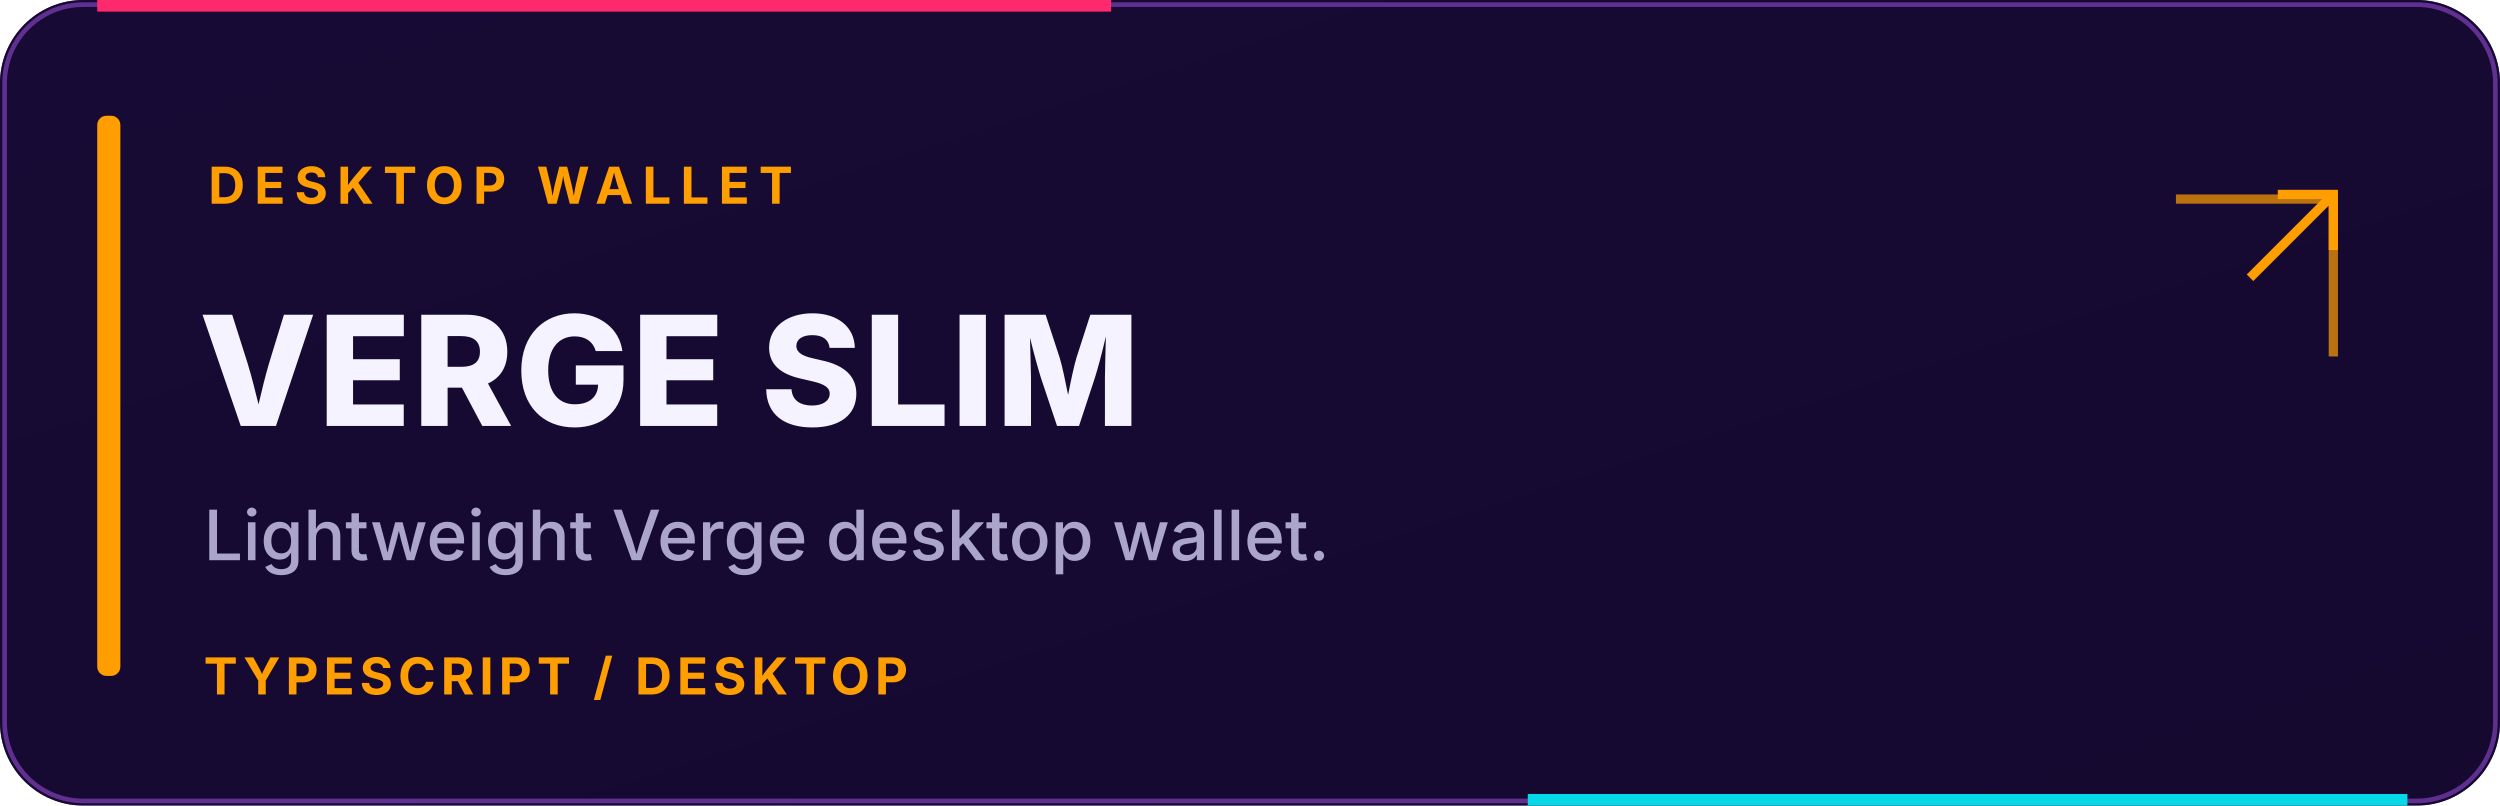
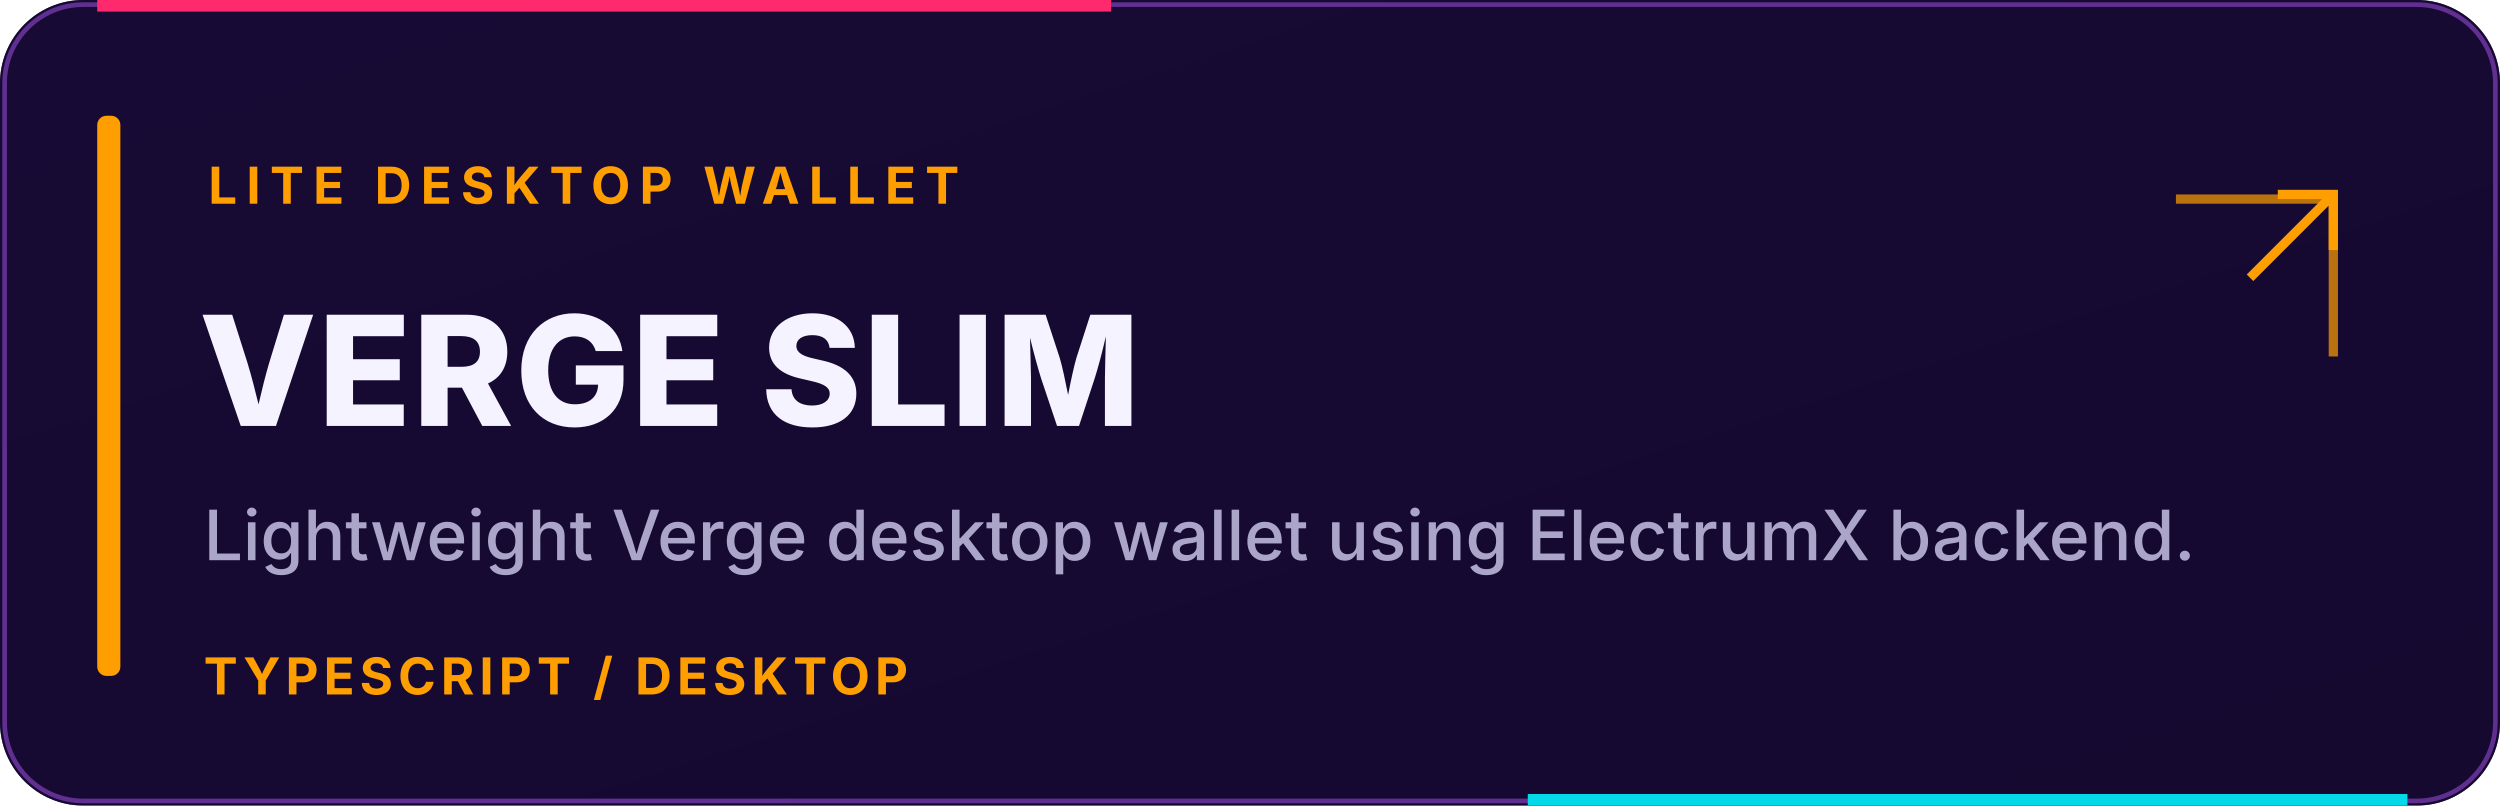
<svg xmlns="http://www.w3.org/2000/svg" width="540" height="174" viewBox="0 0 540 174" role="img">
  <defs>
    <linearGradient id="ground" x1="0" y1="0" x2="1" y2="1">
      <stop stop-color="#16082E" />
      <stop offset="1" stop-color="#0D0221" />
    </linearGradient>
    <linearGradient id="neon" x1="0" x2="1" y1="0" y2="0">
      <stop stop-color="#FF2A6D" />
      <stop offset=".5" stop-color="#9D4EDD" />
      <stop offset="1" stop-color="#05D9E8" />
    </linearGradient>
    <linearGradient id="sun" x1="0" y1="0" x2="0" y2="1">
      <stop stop-color="#FF9E00" />
      <stop offset=".5" stop-color="#FF2A6D" />
      <stop offset="1" stop-color="#9D4EDD" />
    </linearGradient>
    <clipPath id="frame">
      <rect width="540" height="174" rx="18" />
    </clipPath>
  </defs>
  <g clip-path="url(#frame)">
    <rect width="540" height="174" fill="url(#ground)" />
    <rect x="0" y="0" width="540" height="174" fill="#170B36" opacity=".72" />
    <rect x="21" y="25" width="5" height="121" rx="2" fill="#FF9E00">
      <animate attributeName="opacity" values=".55;1;.55" dur="4s" repeatCount="indefinite" />
    </rect>
-     <text x="45" y="44" fill="#FF9E00" font-family="Inter,Arial,sans-serif" font-weight="750" font-size="11" letter-spacing="2">DESKTOP WALLET</text>
+     <text x="45" y="44" fill="#FF9E00" font-family="Inter,Arial,sans-serif" font-weight="750" font-size="11" letter-spacing="2">LITE DESKTOP WALLET</text>
    <text x="43" y="92" fill="#F5F3FF" font-family="Inter,Arial,sans-serif" font-weight="800" font-size="33" letter-spacing="0.3">VERGE SLIM</text>
-     <text x="44" y="121" fill="#ABA5C9" font-family="Inter,Arial,sans-serif" font-weight="450" font-size="15" letter-spacing="0">Lightweight Verge desktop wallet.</text>
+     <text x="44" y="121" fill="#ABA5C9" font-family="Inter,Arial,sans-serif" font-weight="450" font-size="15" letter-spacing="0">Lightweight Verge desktop wallet using ElectrumX backend.</text>
    <text x="44" y="150" fill="#FF9E00" font-family="Inter,Arial,sans-serif" font-weight="700" font-size="11" letter-spacing="1.1">TYPESCRIPT  /  DESKTOP</text>
    <path d="M 470 43 H 504 V 77" fill="none" stroke="#FF9E00" stroke-width="2" opacity=".7" />
    <path d="M 486 60 L 504 42 M 492 42 H 504 V 54" fill="none" stroke="#FF9E00" stroke-width="2" />
    <rect x="1" y="1" width="538" height="172" rx="17" fill="none" stroke="#9D4EDD" stroke-opacity=".55">
      <animate attributeName="stroke-opacity" values=".38;.7;.38" dur="6s" repeatCount="indefinite" />
    </rect>
    <path d="M 21 1 H 240" stroke="#FF2A6D" stroke-width="3">
      <animate attributeName="opacity" values=".6;1;.6" dur="5s" repeatCount="indefinite" />
    </path>
    <path d="M 330 173 H 520" stroke="#05D9E8" stroke-width="3">
      <animate attributeName="opacity" values="1;.6;1" dur="5.6s" repeatCount="indefinite" />
    </path>
  </g>
</svg>
